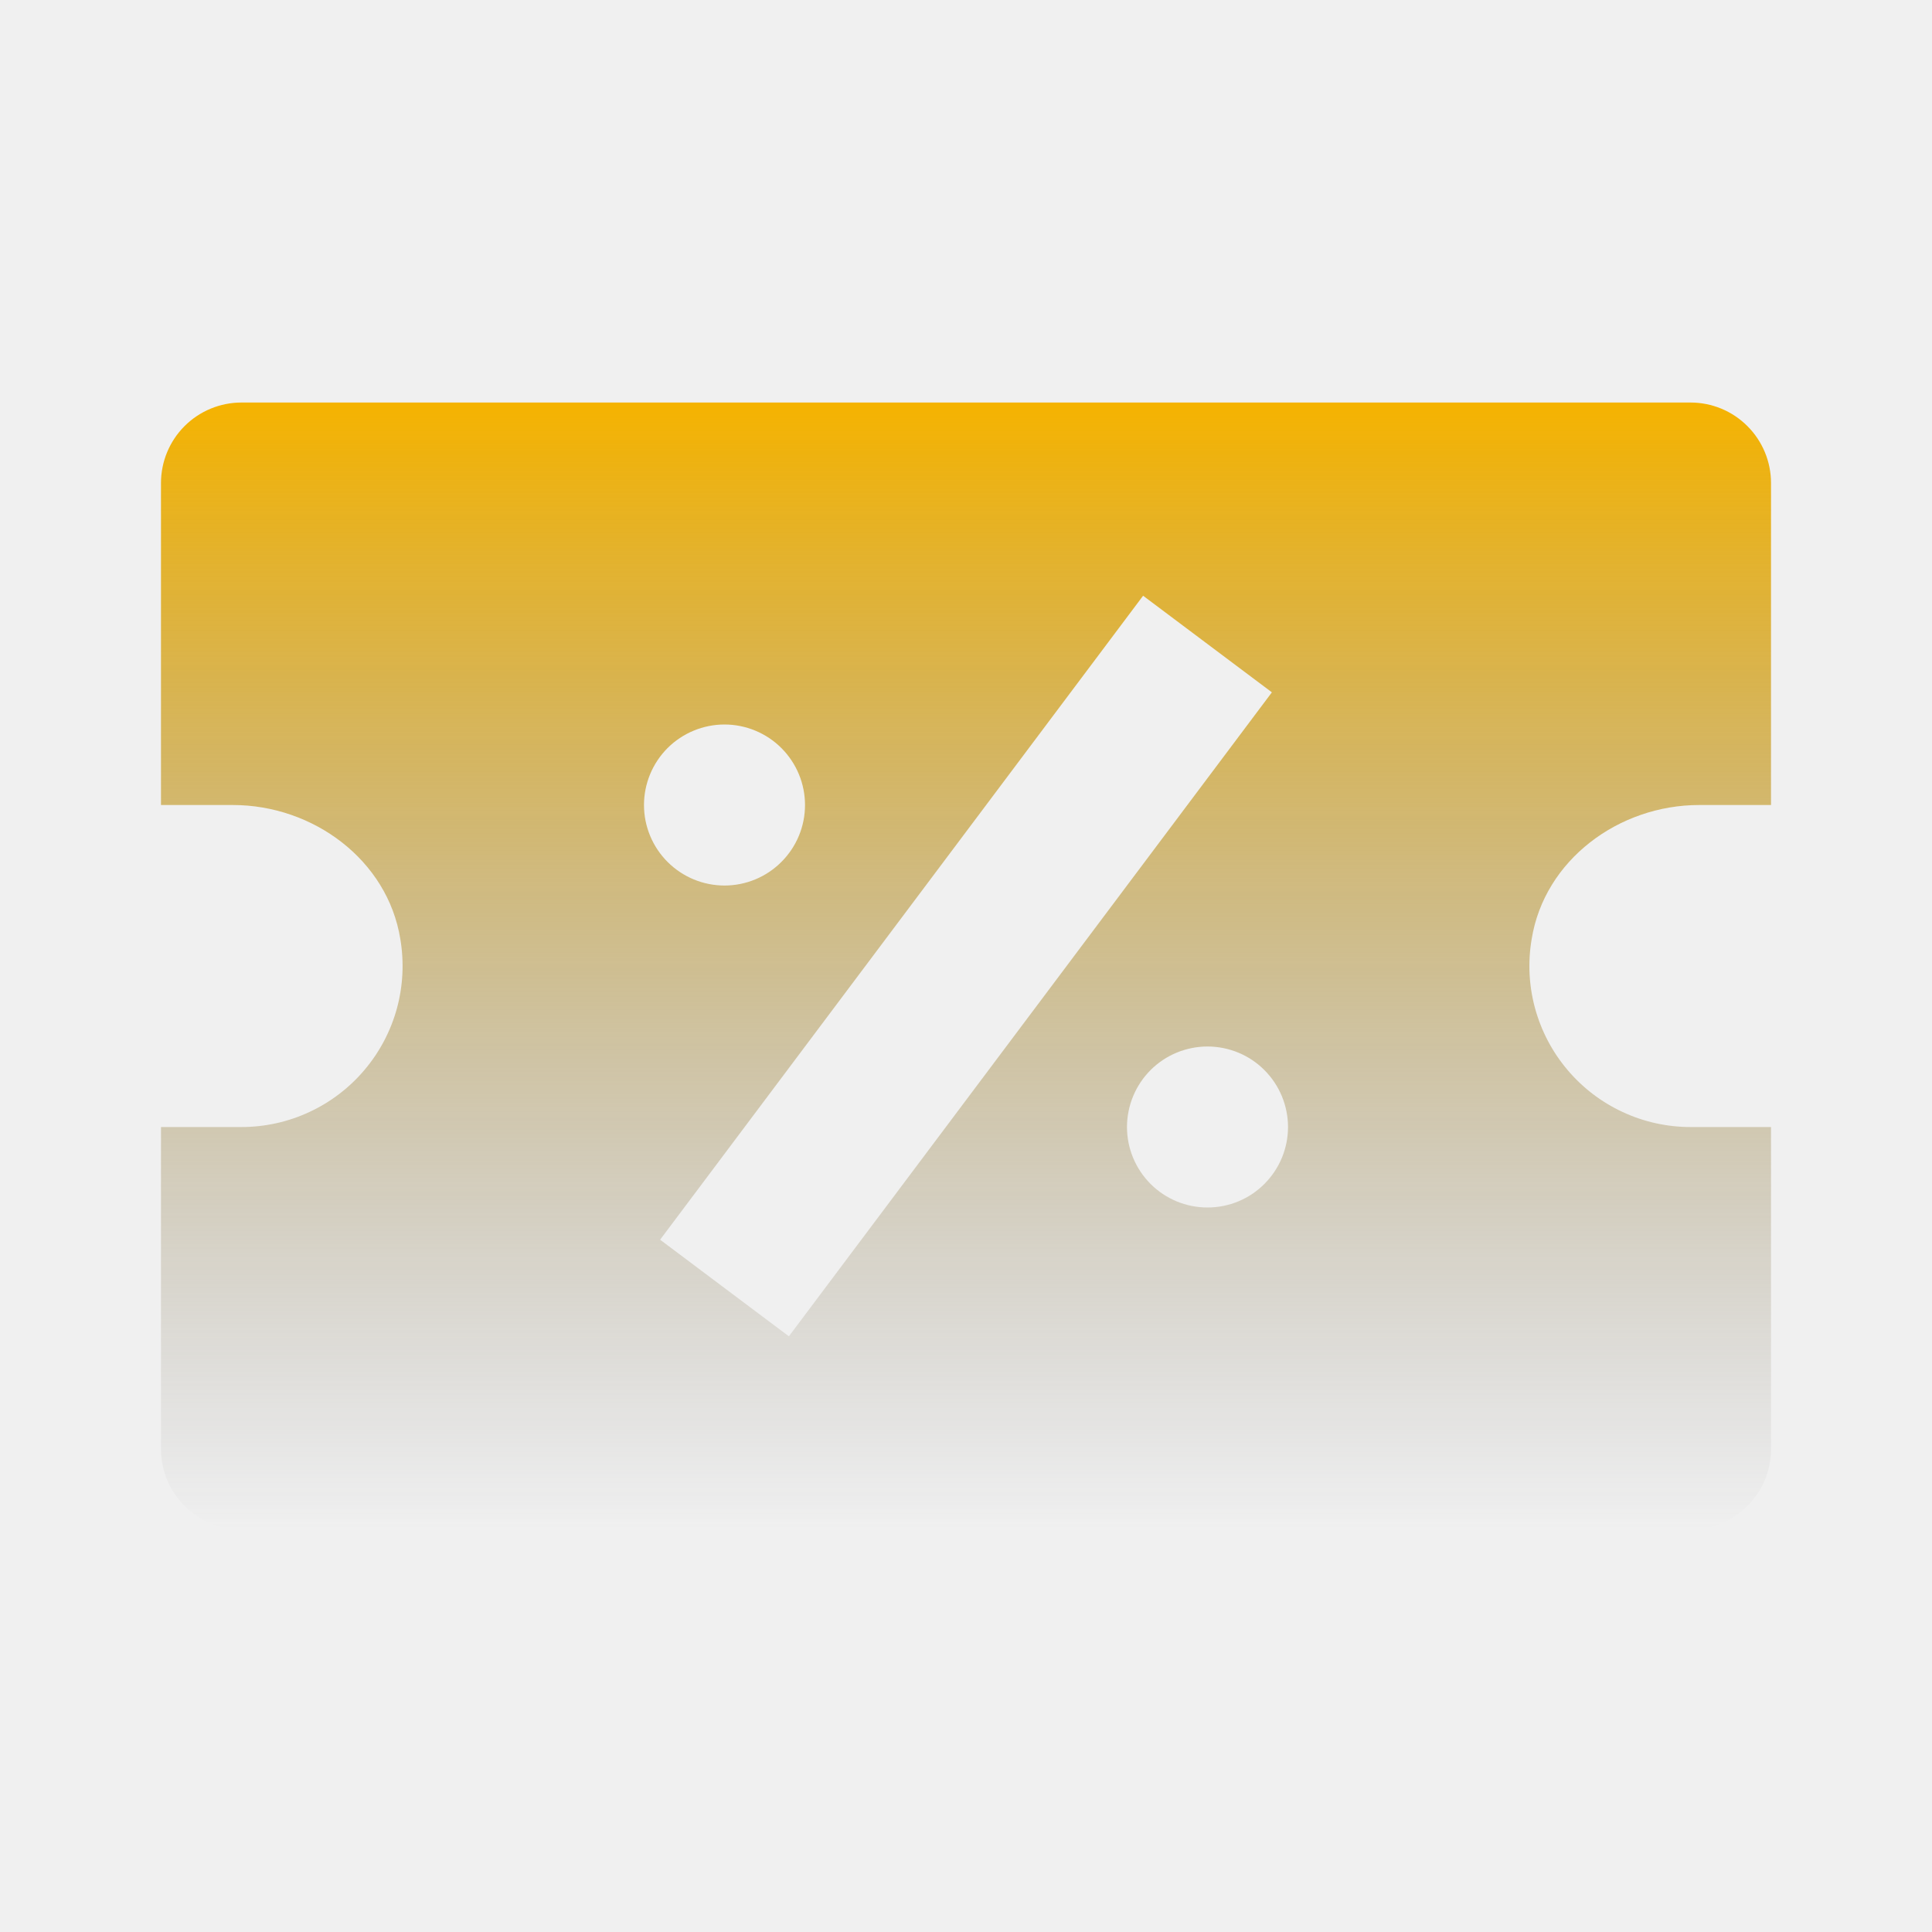
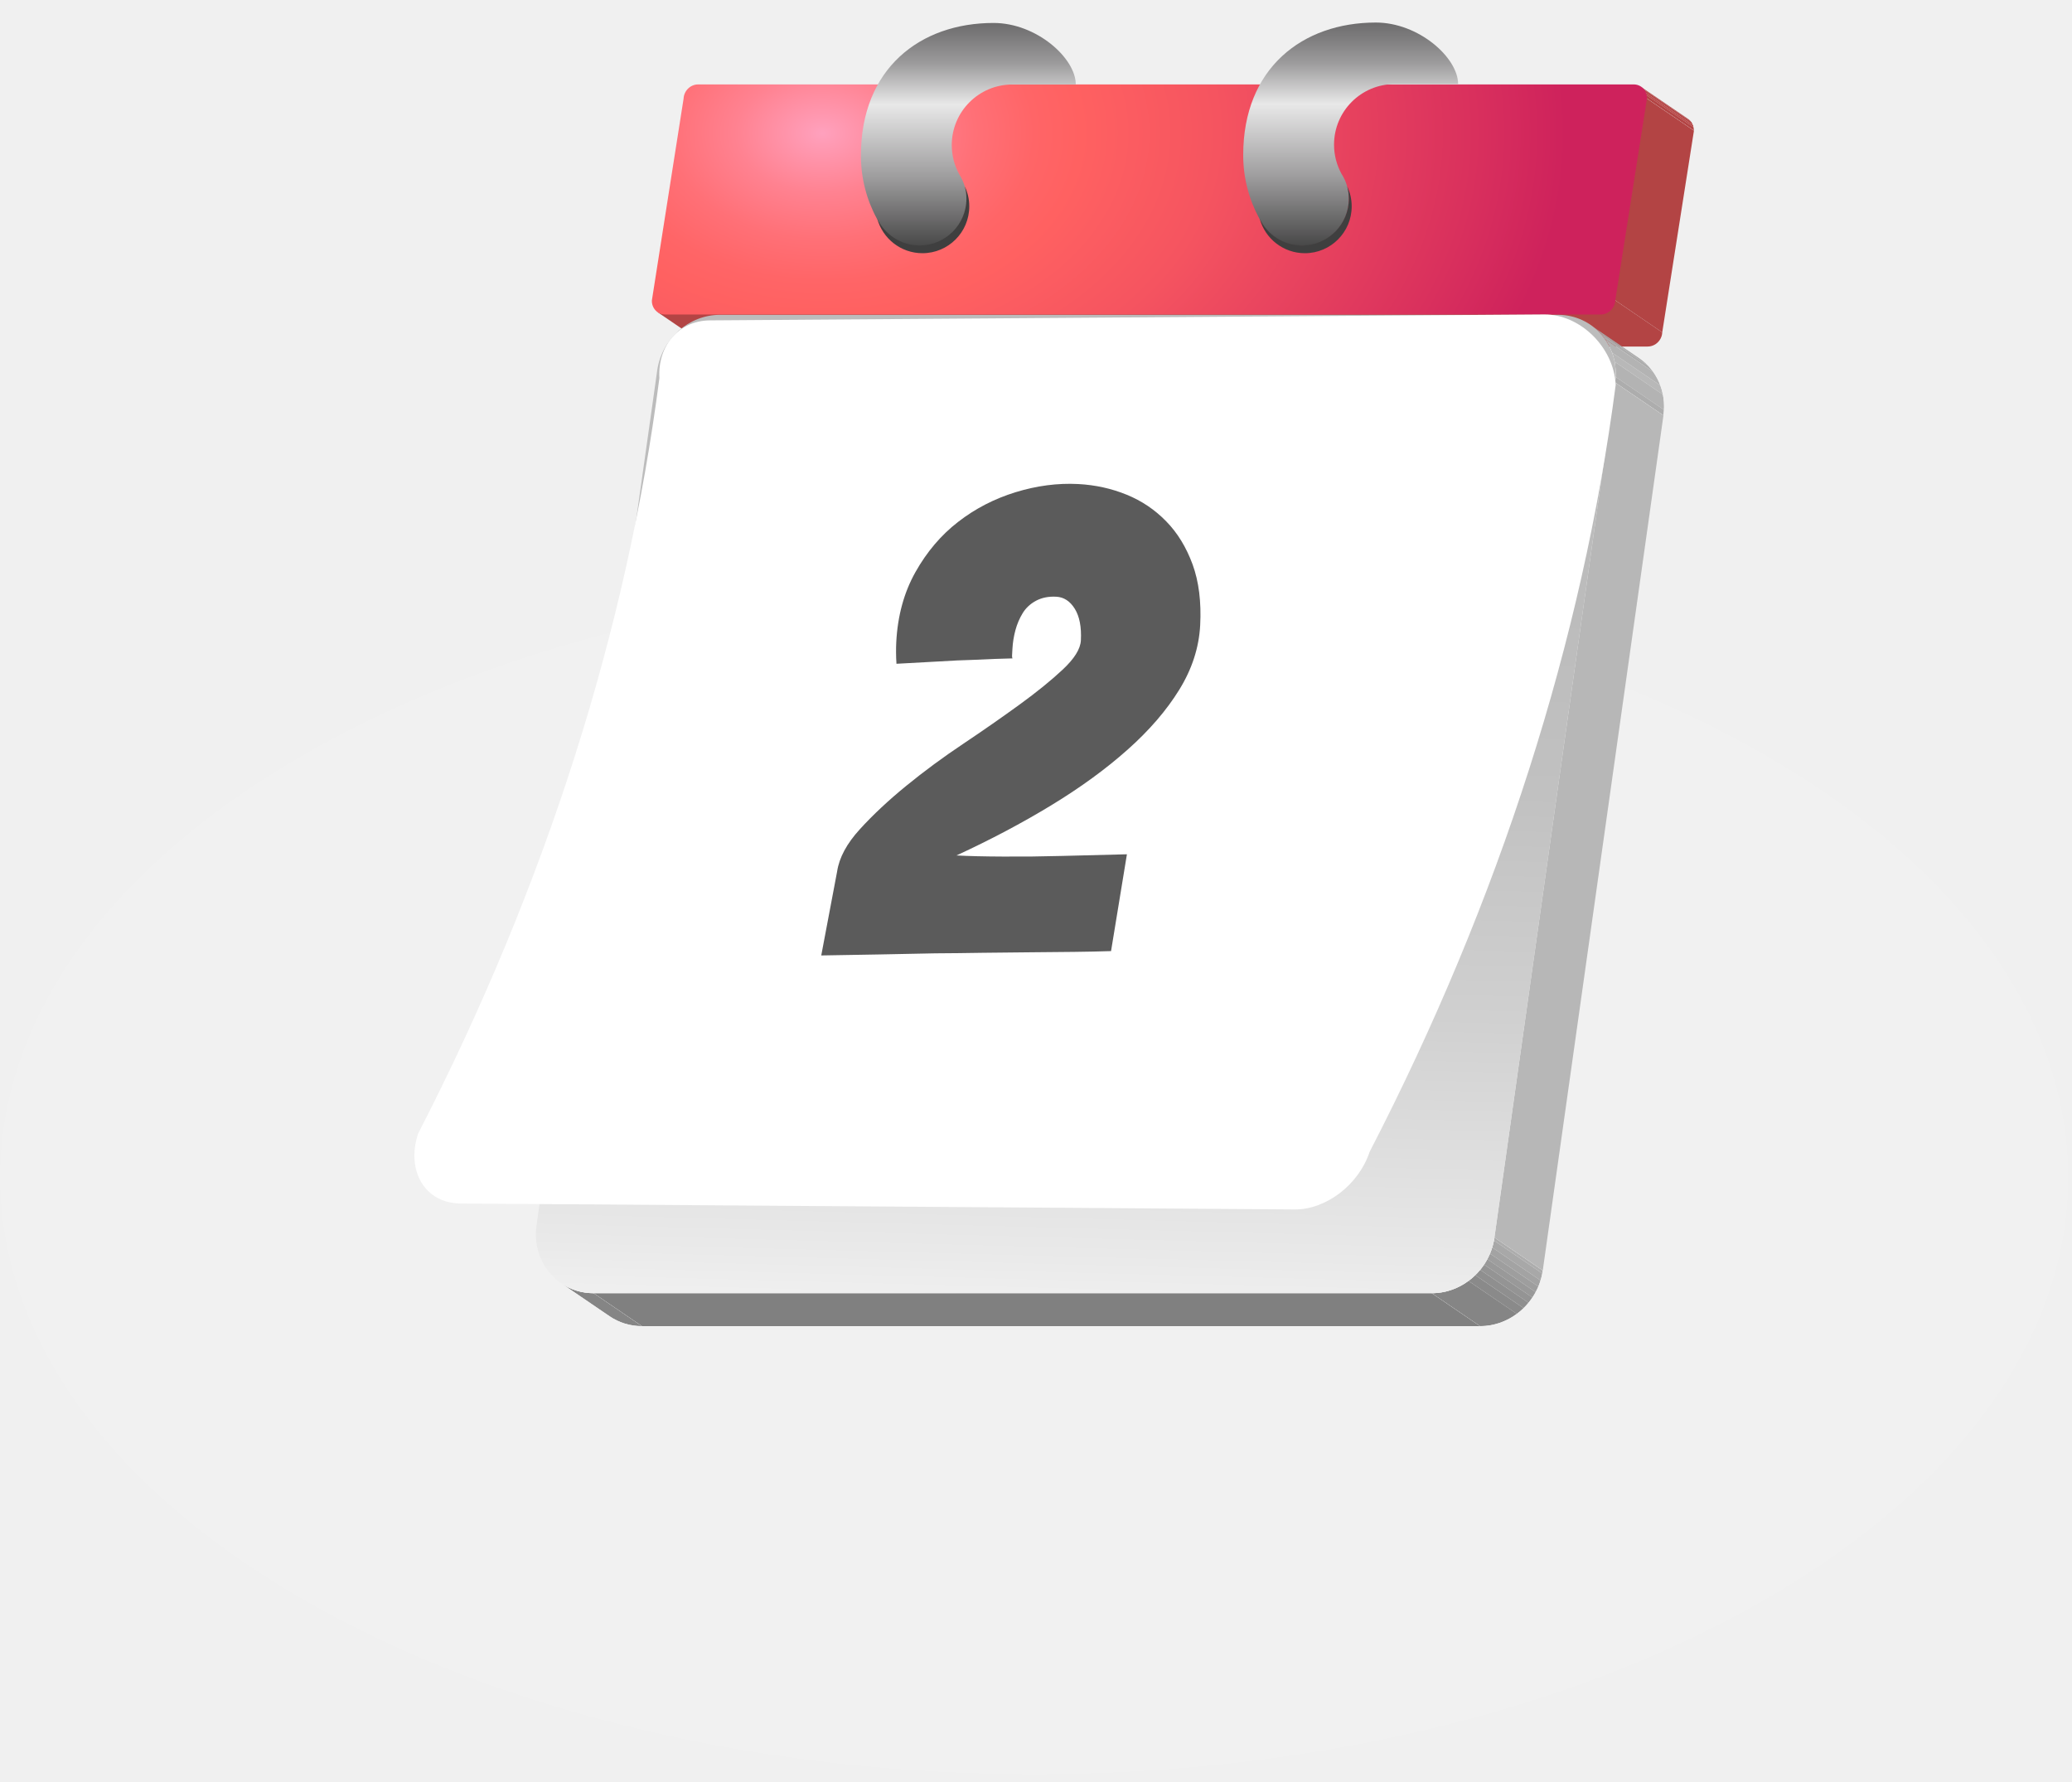
- <svg xmlns="http://www.w3.org/2000/svg" width="40" height="40" viewBox="0 0 40 40" fill="none">
-   <path d="M35 8.334H5C4.558 8.334 4.134 8.509 3.821 8.822C3.509 9.134 3.333 9.558 3.333 10V16.667H4.822C6.482 16.667 8.022 17.802 8.288 19.44C8.369 19.919 8.345 20.409 8.218 20.877C8.09 21.345 7.861 21.78 7.548 22.15C7.235 22.521 6.845 22.819 6.405 23.023C5.965 23.228 5.485 23.334 5 23.334H3.333V30C3.333 30.442 3.509 30.866 3.821 31.179C4.134 31.491 4.558 31.667 5 31.667H35C35.442 31.667 35.866 31.491 36.178 31.179C36.491 30.866 36.667 30.442 36.667 30V23.334H35C34.515 23.334 34.035 23.228 33.595 23.023C33.155 22.819 32.765 22.521 32.452 22.15C32.139 21.78 31.91 21.345 31.782 20.877C31.654 20.409 31.63 19.919 31.712 19.44C31.978 17.802 33.518 16.667 35.178 16.667H36.667V10C36.667 9.558 36.491 9.134 36.178 8.822C35.866 8.509 35.442 8.334 35 8.334ZM15 15C15.442 15 15.866 15.176 16.178 15.488C16.491 15.801 16.667 16.225 16.667 16.667C16.667 17.109 16.491 17.533 16.178 17.845C15.866 18.158 15.442 18.334 15 18.334C14.558 18.334 14.134 18.158 13.821 17.845C13.509 17.533 13.333 17.109 13.333 16.667C13.333 16.225 13.509 15.801 13.821 15.488C14.134 15.176 14.558 15 15 15ZM13.667 25.667L23.667 12.334L26.333 14.334L16.333 27.667L13.667 25.667ZM25 25C24.558 25 24.134 24.825 23.821 24.512C23.509 24.199 23.333 23.776 23.333 23.334C23.333 22.892 23.509 22.468 23.821 22.155C24.134 21.842 24.558 21.667 25 21.667C25.442 21.667 25.866 21.842 26.178 22.155C26.491 22.468 26.667 22.892 26.667 23.334C26.667 23.776 26.491 24.199 26.178 24.512C25.866 24.825 25.442 25 25 25Z" fill="url(#paint0_linear_2054_3414)" />
+ <svg xmlns="http://www.w3.org/2000/svg" viewBox="0 0 50 43" fill="none">
+   <path d="M7.309 18.22C-2.437 23.847 -2.436 32.97 7.31 38.596C17.056 44.223 32.857 44.223 42.603 38.596C52.349 32.97 52.349 23.847 42.602 18.22C32.856 12.593 17.055 12.593 7.309 18.22Z" fill="white" fill-opacity="0.05" />
+   <path d="M40.112 8.023C40.112 8.022 40.112 8.021 40.112 8.02L38.946 7.225C38.945 7.236 38.944 7.246 38.943 7.257C38.942 7.26 38.942 7.262 38.941 7.265C38.941 7.271 38.939 7.277 38.938 7.283C38.936 7.291 38.934 7.298 38.932 7.305C38.931 7.31 38.93 7.315 38.928 7.32C38.926 7.326 38.924 7.332 38.922 7.338C38.92 7.343 38.918 7.348 38.916 7.353C38.913 7.358 38.911 7.363 38.908 7.369C38.906 7.373 38.903 7.378 38.9 7.383C38.898 7.388 38.894 7.393 38.891 7.399C38.888 7.403 38.886 7.408 38.883 7.412C38.879 7.418 38.874 7.423 38.87 7.429C38.867 7.432 38.864 7.436 38.862 7.44C38.854 7.449 38.845 7.458 38.837 7.467C38.829 7.474 38.822 7.48 38.814 7.487C38.812 7.489 38.81 7.49 38.807 7.492C38.802 7.496 38.796 7.501 38.79 7.505C38.787 7.507 38.784 7.509 38.781 7.511C38.775 7.515 38.769 7.519 38.762 7.522C38.76 7.524 38.758 7.525 38.755 7.526C38.746 7.531 38.737 7.536 38.728 7.54C38.726 7.54 38.724 7.541 38.722 7.542C38.714 7.545 38.706 7.548 38.699 7.55C38.695 7.551 38.692 7.552 38.689 7.553C38.682 7.555 38.675 7.557 38.669 7.558C38.665 7.559 38.661 7.56 38.658 7.561C38.651 7.562 38.644 7.563 38.636 7.564C38.633 7.564 38.63 7.565 38.627 7.565C38.616 7.566 38.606 7.567 38.595 7.567H16.018C15.951 7.567 15.889 7.547 15.838 7.512L17.005 8.307C17.056 8.342 17.117 8.362 17.185 8.362H39.761C39.772 8.362 39.783 8.361 39.793 8.36C39.797 8.36 39.8 8.359 39.803 8.359C39.81 8.358 39.817 8.357 39.824 8.356C39.828 8.355 39.832 8.354 39.835 8.353C39.842 8.352 39.849 8.35 39.855 8.348C39.859 8.347 39.862 8.346 39.865 8.345C39.873 8.343 39.881 8.34 39.888 8.337C39.89 8.336 39.892 8.335 39.894 8.334C39.904 8.33 39.913 8.326 39.922 8.321C39.924 8.32 39.926 8.318 39.929 8.317C39.935 8.313 39.942 8.31 39.948 8.306C39.951 8.304 39.954 8.302 39.957 8.3C39.96 8.298 39.963 8.296 39.965 8.294C39.968 8.291 39.971 8.289 39.974 8.287C39.976 8.285 39.979 8.283 39.981 8.281C39.989 8.275 39.996 8.269 40.003 8.262C40.012 8.253 40.02 8.244 40.028 8.234C40.029 8.234 40.03 8.233 40.03 8.232C40.032 8.229 40.035 8.226 40.037 8.224C40.041 8.218 40.045 8.212 40.049 8.207C40.05 8.205 40.051 8.204 40.052 8.203C40.054 8.2 40.056 8.197 40.058 8.193C40.061 8.188 40.064 8.183 40.067 8.178C40.068 8.176 40.069 8.175 40.07 8.173C40.072 8.17 40.073 8.167 40.075 8.163C40.077 8.158 40.08 8.153 40.082 8.147C40.083 8.146 40.084 8.144 40.085 8.142C40.086 8.139 40.087 8.136 40.088 8.133C40.091 8.127 40.093 8.121 40.095 8.115C40.095 8.113 40.096 8.111 40.097 8.108C40.098 8.106 40.098 8.103 40.099 8.1C40.101 8.093 40.103 8.086 40.105 8.078C40.105 8.076 40.106 8.073 40.106 8.07C40.107 8.067 40.108 8.063 40.108 8.06C40.109 8.057 40.109 8.054 40.109 8.052C40.111 8.042 40.112 8.032 40.112 8.023Z" fill="#B34444" />
+   <mask id="mask0_0_1" style="mask-type:luminance" maskUnits="userSpaceOnUse" x="39" y="2" width="2" height="2">
+     <path d="M39.57 2.07L40.737 2.865C40.826 2.926 40.883 3.032 40.877 3.152L39.71 2.357C39.716 2.237 39.66 2.131 39.57 2.07Z" fill="white" />
+   </mask>
+   <g mask="url(#mask0_0_1)">
+     <path d="M39.57 2.07L40.737 2.865C40.745 2.871 40.753 2.876 40.76 2.883L39.594 2.088C39.586 2.082 39.578 2.076 39.57 2.07Z" fill="#A33E3E" />
+     <path d="M39.593 2.088L40.76 2.883C40.77 2.891 40.779 2.899 40.788 2.909L39.621 2.114C39.612 2.105 39.603 2.096 39.593 2.088Z" fill="#A84040" />
+     <path d="M39.621 2.114L40.788 2.909C40.798 2.92 40.808 2.932 40.817 2.945L39.651 2.15C39.642 2.137 39.632 2.125 39.621 2.114Z" fill="#AD4242" />
+     <path d="M39.651 2.149L40.818 2.944C40.833 2.967 40.846 2.991 40.856 3.018L39.69 2.223C39.68 2.197 39.667 2.172 39.651 2.149Z" fill="#B34444" />
+     <path d="M39.69 2.223L40.856 3.018C40.862 3.035 40.867 3.052 40.871 3.07L39.704 2.275C39.701 2.257 39.696 2.24 39.69 2.223Z" fill="#B84646" />
+     <path d="M39.704 2.275L40.871 3.07C40.876 3.096 40.878 3.123 40.877 3.152L39.71 2.357C39.711 2.329 39.709 2.301 39.704 2.275Z" fill="#B34444" />
+   </g>
+   <path d="M39.71 2.357L40.877 3.152L40.112 8.02L38.946 7.225L39.71 2.357Z" fill="#B34444" />
+   <path d="M39.423 2.037C39.608 2.037 39.752 2.19 39.743 2.379L38.979 7.247C38.97 7.436 38.813 7.589 38.628 7.589H16.051C15.866 7.589 15.723 7.436 15.731 7.247L16.496 2.379C16.504 2.19 16.661 2.037 16.847 2.037H39.423Z" fill="url(#paint0_radial_0_1)" />
+   <mask id="mask1_0_1" style="mask-type:luminance" maskUnits="userSpaceOnUse" x="13" y="30" width="3" height="2">
+     <path d="M14.711 31.762L13.544 30.967C13.765 31.118 14.033 31.205 14.327 31.205L15.493 32C15.2 32 14.932 31.912 14.711 31.762Z" fill="white" />
+   </mask>
+   <g mask="url(#mask1_0_1)">
+     <path d="M14.327 31.205L15.493 32C15.2 32 14.932 31.912 14.711 31.762L13.544 30.967C13.765 31.118 14.033 31.205 14.327 31.205Z" fill="#858585" />
+   </g>
+   <mask id="mask2_0_1" style="mask-type:luminance" maskUnits="userSpaceOnUse" x="38" y="7" width="3" height="4">
+     <path d="M38.377 7.835L39.544 8.63C39.971 8.921 40.222 9.447 40.141 10.025L38.974 9.23C39.055 8.653 38.805 8.126 38.377 7.835Z" fill="white" />
+   </mask>
+   <g mask="url(#mask2_0_1)">
+     <path d="M38.377 7.835L39.544 8.63C39.579 8.654 39.612 8.679 39.645 8.706L38.478 7.911C38.446 7.884 38.412 7.859 38.377 7.835Z" fill="#A3A3A3" />
+     <path d="M38.478 7.911L39.645 8.706C39.688 8.741 39.729 8.779 39.767 8.82L38.6 8.025C38.562 7.985 38.521 7.947 38.478 7.911Z" fill="#A8A8A8" />
+     <path d="M38.601 8.025L39.767 8.82C39.813 8.868 39.856 8.92 39.894 8.974L38.728 8.18C38.689 8.125 38.647 8.073 38.601 8.025Z" fill="#ADADAD" />
+     <path d="M38.727 8.18L39.894 8.974C39.965 9.075 40.023 9.185 40.067 9.302L38.9 8.508C38.857 8.39 38.798 8.28 38.727 8.18Z" fill="#B3B3B3" />
+     <path d="M38.9 8.507L40.066 9.302C40.093 9.373 40.113 9.446 40.128 9.522L38.962 8.727C38.947 8.651 38.926 8.578 38.9 8.507Z" fill="#B8B8B8" />
+     <path d="M38.961 8.727L40.128 9.522C40.151 9.64 40.16 9.763 40.154 9.89L38.987 9.095C38.994 8.968 38.985 8.845 38.961 8.727Z" fill="#B3B3B3" />
+     <path d="M38.987 9.095L40.154 9.89C40.151 9.935 40.147 9.979 40.141 10.025L38.974 9.23C38.98 9.185 38.985 9.14 38.987 9.095Z" fill="#ADADAD" />
+   </g>
+   <path d="M34.548 31.205L35.715 32H15.493L14.327 31.205H34.548Z" fill="#808080" />
+   <path d="M38.974 9.23L40.141 10.025L37.229 30.656L36.062 29.861L38.974 9.23Z" fill="#B7B7B7" />
+   <mask id="mask3_0_1" style="mask-type:luminance" maskUnits="userSpaceOnUse" x="34" y="29" width="4" height="3">
+     <path d="M36.063 29.861L37.229 30.656C37.122 31.419 36.466 32 35.715 32L34.548 31.205C35.3 31.205 35.955 30.624 36.063 29.861Z" fill="white" />
+   </mask>
+   <g mask="url(#mask3_0_1)">
+     <path d="M36.063 29.861L37.23 30.656C37.226 30.68 37.222 30.705 37.217 30.729L36.051 29.934C36.055 29.91 36.059 29.886 36.063 29.861Z" fill="#ADADAD" />
+     <path d="M36.05 29.934L37.217 30.729C37.206 30.786 37.192 30.842 37.175 30.897L36.009 30.102C36.026 30.047 36.04 29.991 36.05 29.934Z" fill="#A8A8A8" />
+     <path d="M36.009 30.102L37.175 30.897C37.16 30.947 37.142 30.996 37.122 31.044L35.956 30.249C35.976 30.201 35.993 30.152 36.009 30.102Z" fill="#A3A3A3" />
+     <path d="M35.956 30.249L37.122 31.044C37.102 31.09 37.081 31.135 37.057 31.179L35.891 30.385C35.914 30.341 35.936 30.295 35.956 30.249Z" fill="#9E9E9E" />
+     <path d="M35.891 30.384L37.057 31.179C37.033 31.224 37.008 31.267 36.98 31.309L35.813 30.514C35.841 30.472 35.867 30.429 35.891 30.384Z" fill="#999999" />
+     <path d="M35.813 30.514L36.979 31.308C36.95 31.352 36.918 31.395 36.885 31.436L35.718 30.641C35.752 30.6 35.783 30.558 35.813 30.514Z" fill="#949494" />
+     <path d="M35.718 30.641L36.885 31.435C36.848 31.481 36.808 31.524 36.766 31.565L35.6 30.77C35.642 30.729 35.681 30.686 35.718 30.641Z" fill="#8F8F8F" />
+     <path d="M35.6 30.77L36.766 31.565C36.715 31.615 36.66 31.661 36.603 31.704L35.436 30.909C35.494 30.866 35.548 30.82 35.6 30.77Z" fill="#8A8A8A" />
+     <path d="M35.436 30.909L36.603 31.703C36.349 31.89 36.041 32 35.715 32L34.548 31.205C34.874 31.205 35.183 31.095 35.436 30.909Z" fill="#858585" />
+   </g>
+   <path d="M37.595 7.597C38.458 7.597 39.098 8.355 38.974 9.23L36.063 29.861C35.955 30.624 35.3 31.205 34.548 31.205H14.327C13.464 31.205 12.824 30.447 12.947 29.572L15.859 8.941C15.966 8.178 16.622 7.597 17.374 7.597H37.595Z" fill="url(#paint1_linear_0_1)" />
+   <path d="M37.264 7.588C38.122 7.582 38.941 8.368 38.989 9.285C38.186 15.44 36.202 21.691 33.05 27.796C32.788 28.59 31.996 29.189 31.248 29.184C24.537 29.136 17.826 29.089 11.115 29.041C10.256 29.035 9.796 28.256 10.088 27.358C13.184 21.341 15.13 15.184 15.912 9.124C15.867 8.338 16.382 7.736 17.131 7.731C23.842 7.683 30.553 7.636 37.264 7.588Z" fill="white" />
+   <path d="M19.818 23.055L20.201 21.028C20.251 20.695 20.434 20.355 20.75 20.009C21.066 19.662 21.439 19.313 21.869 18.962C22.299 18.611 22.758 18.272 23.247 17.946C23.735 17.619 24.187 17.304 24.604 17.001C25.021 16.698 25.369 16.416 25.648 16.154C25.927 15.892 26.072 15.659 26.083 15.454C26.1 15.129 26.05 14.875 25.936 14.69C25.821 14.505 25.672 14.408 25.488 14.399C25.304 14.389 25.143 14.421 25.003 14.495C24.864 14.569 24.756 14.669 24.679 14.795C24.602 14.921 24.543 15.059 24.503 15.208C24.463 15.358 24.439 15.508 24.431 15.659L24.422 15.822C24.421 15.854 24.425 15.876 24.435 15.887C24.142 15.894 23.838 15.905 23.523 15.921C23.252 15.928 22.951 15.942 22.619 15.963C22.288 15.983 21.959 16.001 21.633 16.017C21.627 15.93 21.623 15.84 21.623 15.748C21.622 15.656 21.624 15.572 21.628 15.496C21.661 14.859 21.815 14.296 22.09 13.806C22.365 13.317 22.708 12.912 23.121 12.593C23.533 12.273 23.995 12.035 24.507 11.877C25.019 11.72 25.523 11.654 26.02 11.68C26.431 11.702 26.819 11.787 27.185 11.936C27.551 12.085 27.87 12.3 28.142 12.58C28.415 12.859 28.627 13.206 28.779 13.62C28.93 14.035 28.991 14.523 28.962 15.084C28.934 15.625 28.765 16.144 28.458 16.642C28.15 17.141 27.735 17.623 27.212 18.088C26.689 18.554 26.076 19.001 25.371 19.43C24.666 19.859 23.902 20.263 23.081 20.642C23.373 20.658 23.748 20.667 24.209 20.669C24.669 20.672 25.141 20.667 25.623 20.654C26.106 20.641 26.63 20.628 27.194 20.614L26.811 22.95C26.551 22.959 26.255 22.965 25.925 22.969C25.594 22.973 25.242 22.977 24.868 22.979C24.494 22.981 24.109 22.985 23.714 22.991C23.318 22.998 22.936 23.002 22.567 23.004C21.689 23.023 20.772 23.04 19.818 23.055Z" fill="#5B5B5B" />
+   <path d="M25.96 2.039H24.428C23.621 2.039 22.967 2.693 22.967 3.501C22.967 3.756 23.032 3.996 23.147 4.204C23.147 4.205 23.148 4.206 23.148 4.207C23.161 4.229 23.174 4.251 23.187 4.273C23.188 4.274 23.188 4.275 23.188 4.275C23.276 4.435 23.325 4.619 23.325 4.814C23.325 5.439 22.818 5.946 22.193 5.946C21.827 5.946 21.502 5.772 21.295 5.503C21.247 5.429 21.202 5.354 21.16 5.276C20.914 4.823 20.775 4.305 20.775 3.753C20.775 1.651 22.207 0.554 23.975 0.554C25.012 0.554 25.96 1.403 25.96 2.039Z" fill="url(#paint2_linear_0_1)" />
+   <path d="M23.281 4.497C23.307 4.592 23.321 4.691 23.321 4.793C23.321 5.417 22.815 5.923 22.191 5.923C21.74 5.923 21.351 5.659 21.169 5.276C21.3 5.756 21.738 6.11 22.26 6.11C22.884 6.11 23.39 5.604 23.39 4.98C23.39 4.807 23.351 4.643 23.281 4.497Z" fill="#3F3F3F" />
+   <path d="M35.186 2.029H33.654C32.847 2.029 32.192 2.683 32.192 3.491C32.192 3.746 32.258 3.986 32.372 4.195C32.373 4.195 32.373 4.196 32.374 4.197C32.386 4.219 32.399 4.242 32.413 4.263C32.413 4.264 32.413 4.265 32.414 4.265C32.501 4.425 32.55 4.609 32.55 4.805C32.55 5.43 32.044 5.936 31.419 5.936C31.053 5.936 30.728 5.763 30.521 5.493C30.473 5.42 30.427 5.344 30.385 5.266C30.14 4.813 30 4.295 30 3.744C30 1.641 31.433 0.544 33.2 0.544C34.237 0.544 35.186 1.393 35.186 2.029Z" fill="url(#paint3_linear_0_1)" />
+   <path d="M32.51 4.497C32.535 4.592 32.549 4.691 32.549 4.793C32.549 5.417 32.044 5.923 31.42 5.923C30.968 5.923 30.579 5.659 30.398 5.276C30.528 5.756 30.967 6.11 31.488 6.11C32.112 6.11 32.618 5.604 32.618 4.98C32.618 4.807 32.579 4.643 32.51 4.497Z" fill="#3F3F3F" />
  <defs>
-     <linearGradient id="paint0_linear_2054_3414" x1="20" y1="8.334" x2="20" y2="31.667" gradientUnits="userSpaceOnUse">
-       <stop stop-color="#F5B300" />
-       <stop offset="1" stop-color="#666666" stop-opacity="0" />
+     <radialGradient id="paint0_radial_0_1" cx="0" cy="0" r="1" gradientUnits="userSpaceOnUse" gradientTransform="translate(19.8518 3.22079) scale(17.9419 12.4319)">
+       <stop stop-color="#FFA1BE" />
+       <stop offset="0.018" stop-color="#FF9CB6" />
+       <stop offset="0.115" stop-color="#FF8291" />
+       <stop offset="0.205" stop-color="#FF7077" />
+       <stop offset="0.285" stop-color="#FF6567" />
+       <stop offset="0.347" stop-color="#FF6161" />
+       <stop offset="0.532" stop-color="#F55460" />
+       <stop offset="0.877" stop-color="#D9305D" />
+       <stop offset="1" stop-color="#CE225C" />
+     </radialGradient>
+     <linearGradient id="paint1_linear_0_1" x1="26.177" y1="11.328" x2="25.559" y2="34.455" gradientUnits="userSpaceOnUse">
+       <stop offset="0.133" stop-color="#BCBCBC" />
+       <stop offset="0.326" stop-color="#C1C1C1" />
+       <stop offset="0.561" stop-color="#D0D0D0" />
+       <stop offset="0.817" stop-color="#E9E9E9" />
+       <stop offset="1" stop-color="white" />
+     </linearGradient>
+     <linearGradient id="paint2_linear_0_1" x1="23.368" y1="-1.299" x2="23.368" y2="7.004" gradientUnits="userSpaceOnUse">
+       <stop stop-color="#AE9E94" />
+       <stop offset="0.001" stop-color="#AD9D93" />
+       <stop offset="0.029" stop-color="#928781" />
+       <stop offset="0.06" stop-color="#7C7673" />
+       <stop offset="0.094" stop-color="#6D6A69" />
+       <stop offset="0.133" stop-color="#646263" />
+       <stop offset="0.19" stop-color="#616061" />
+       <stop offset="0.267" stop-color="#7D7C7D" />
+       <stop offset="0.342" stop-color="#9D9C9D" />
+       <stop offset="0.46" stop-color="#E8E8E8" />
+       <stop offset="0.673" stop-color="#9D9C9D" />
+       <stop offset="0.87" stop-color="#494949" />
+       <stop offset="1" stop-color="#9D9C9D" />
+     </linearGradient>
+     <linearGradient id="paint3_linear_0_1" x1="32.593" y1="-1.309" x2="32.593" y2="6.994" gradientUnits="userSpaceOnUse">
+       <stop stop-color="#AE9E94" />
+       <stop offset="0.001" stop-color="#AD9D93" />
+       <stop offset="0.029" stop-color="#928781" />
+       <stop offset="0.06" stop-color="#7C7673" />
+       <stop offset="0.094" stop-color="#6D6A69" />
+       <stop offset="0.133" stop-color="#646263" />
+       <stop offset="0.19" stop-color="#616061" />
+       <stop offset="0.267" stop-color="#7D7C7D" />
+       <stop offset="0.342" stop-color="#9D9C9D" />
+       <stop offset="0.46" stop-color="#E8E8E8" />
+       <stop offset="0.673" stop-color="#9D9C9D" />
+       <stop offset="0.87" stop-color="#494949" />
+       <stop offset="1" stop-color="#9D9C9D" />
    </linearGradient>
  </defs>
</svg>
